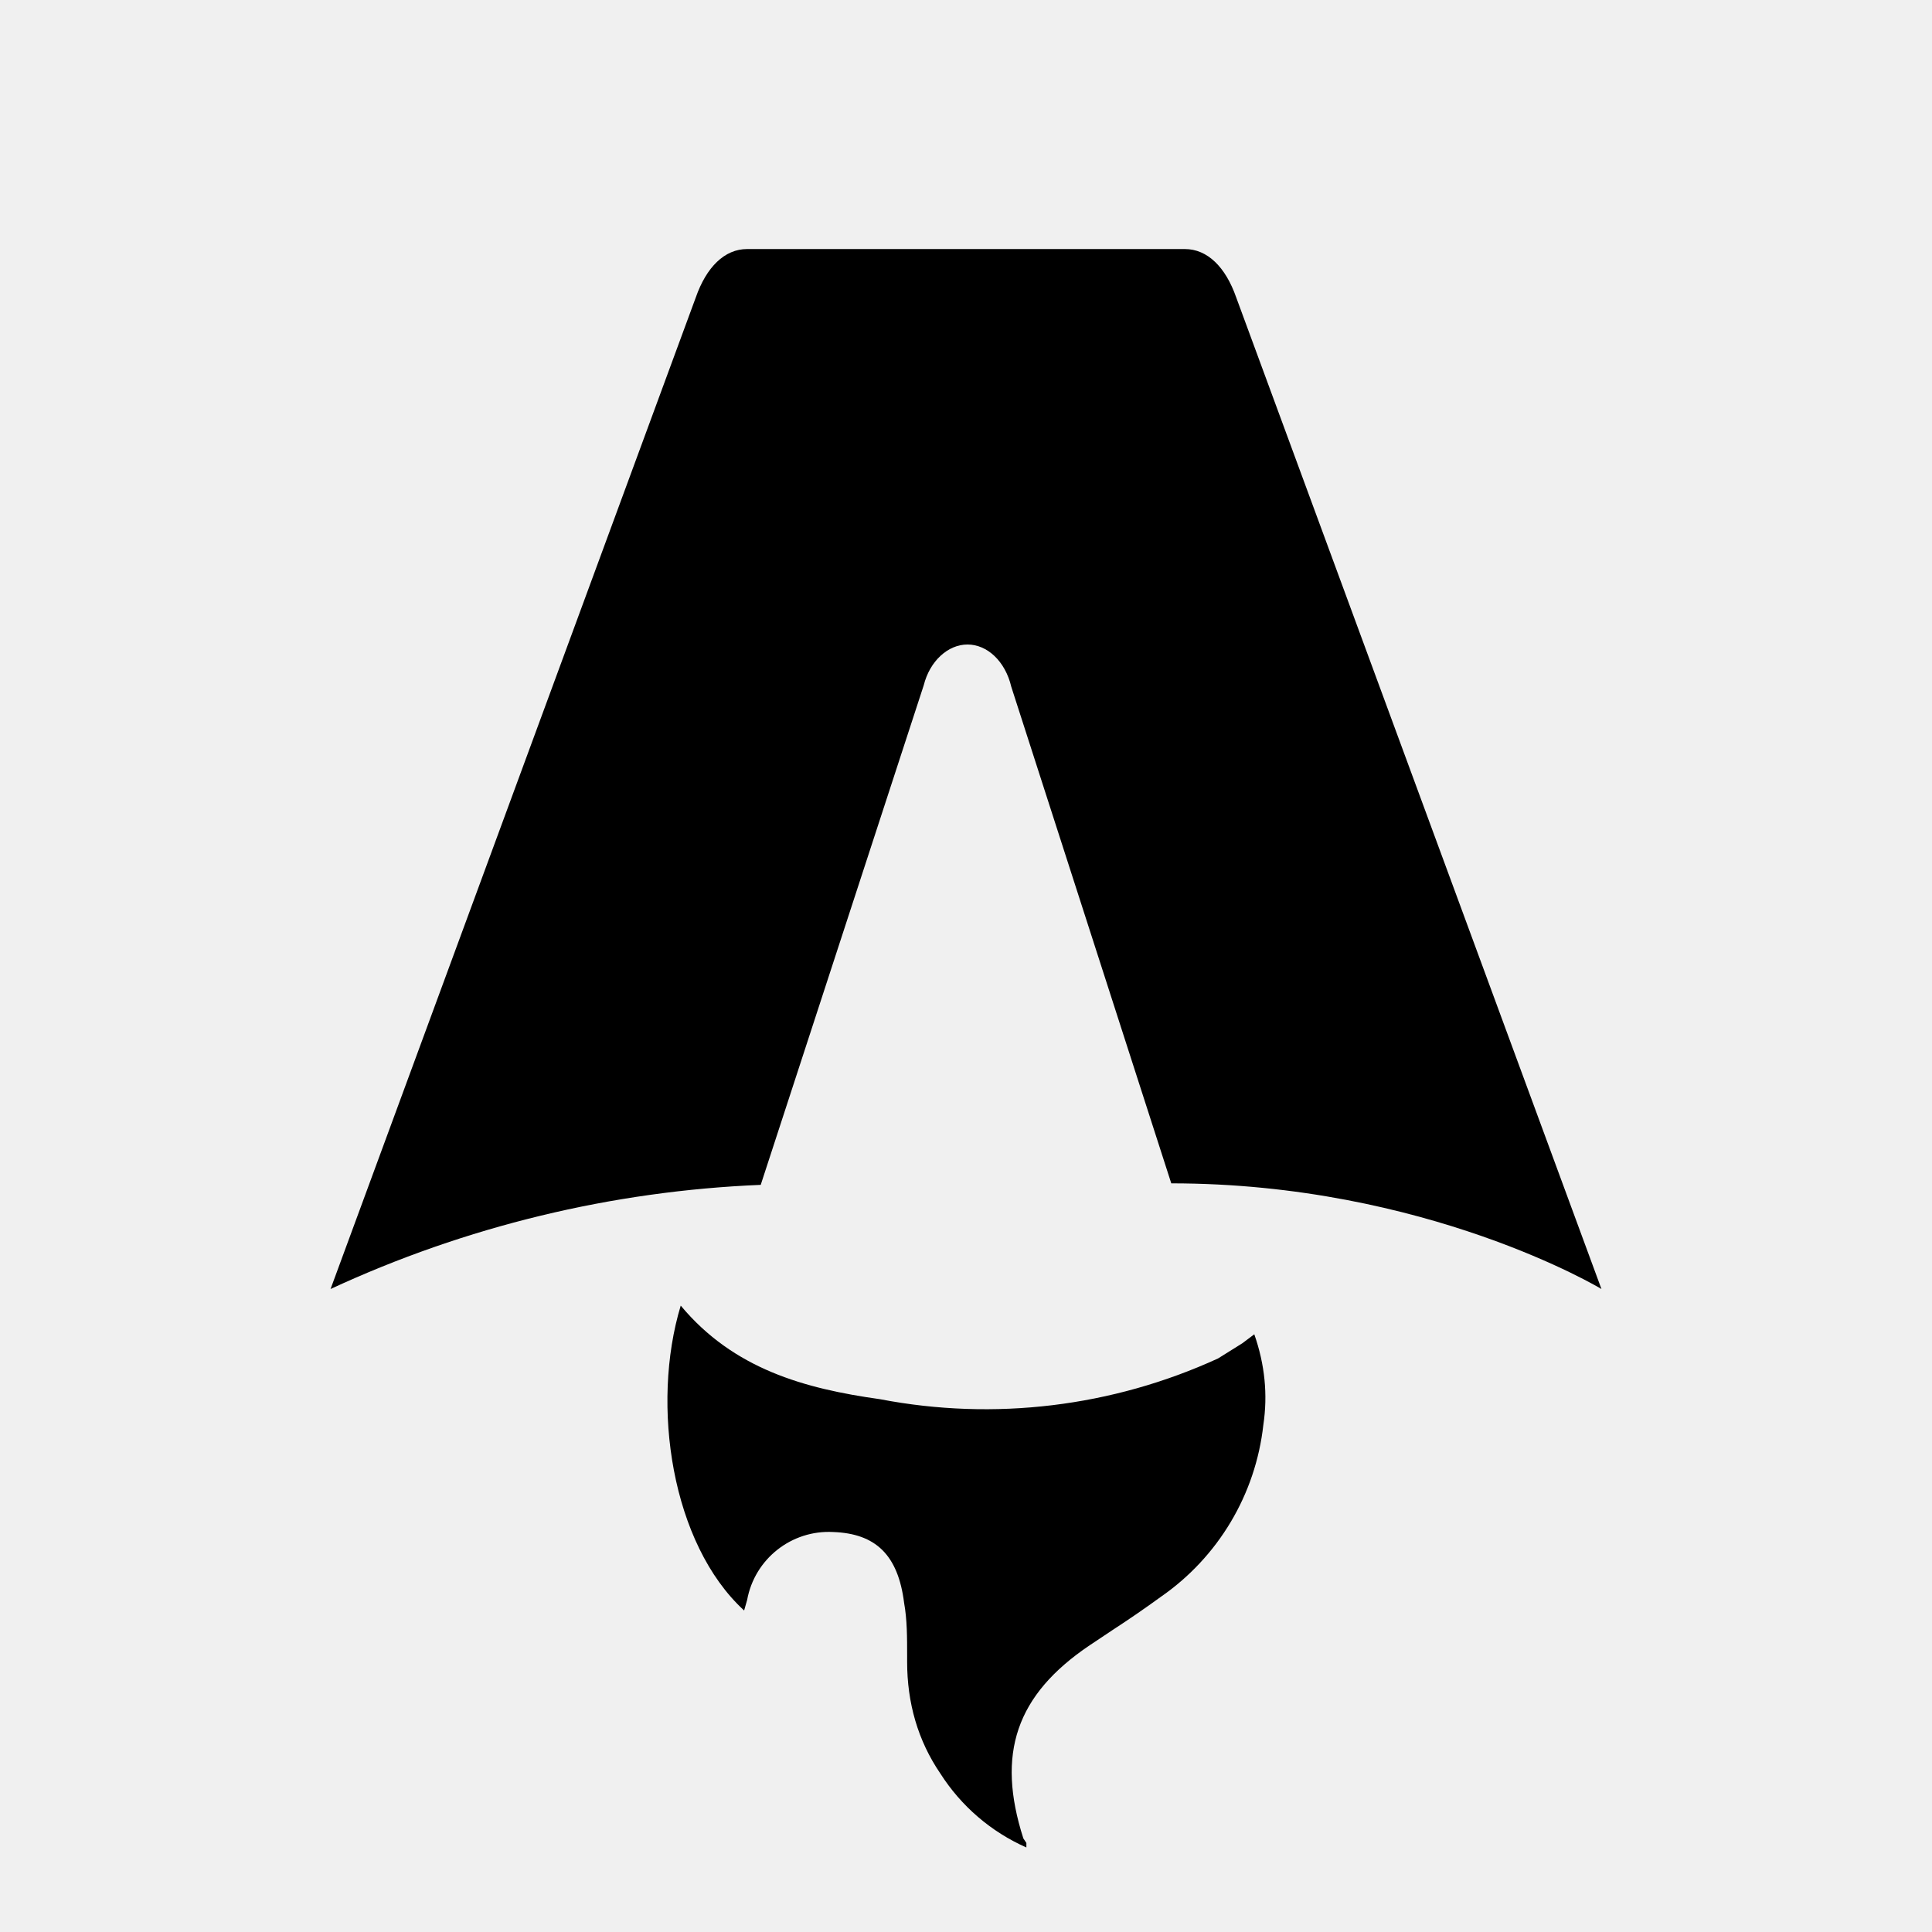
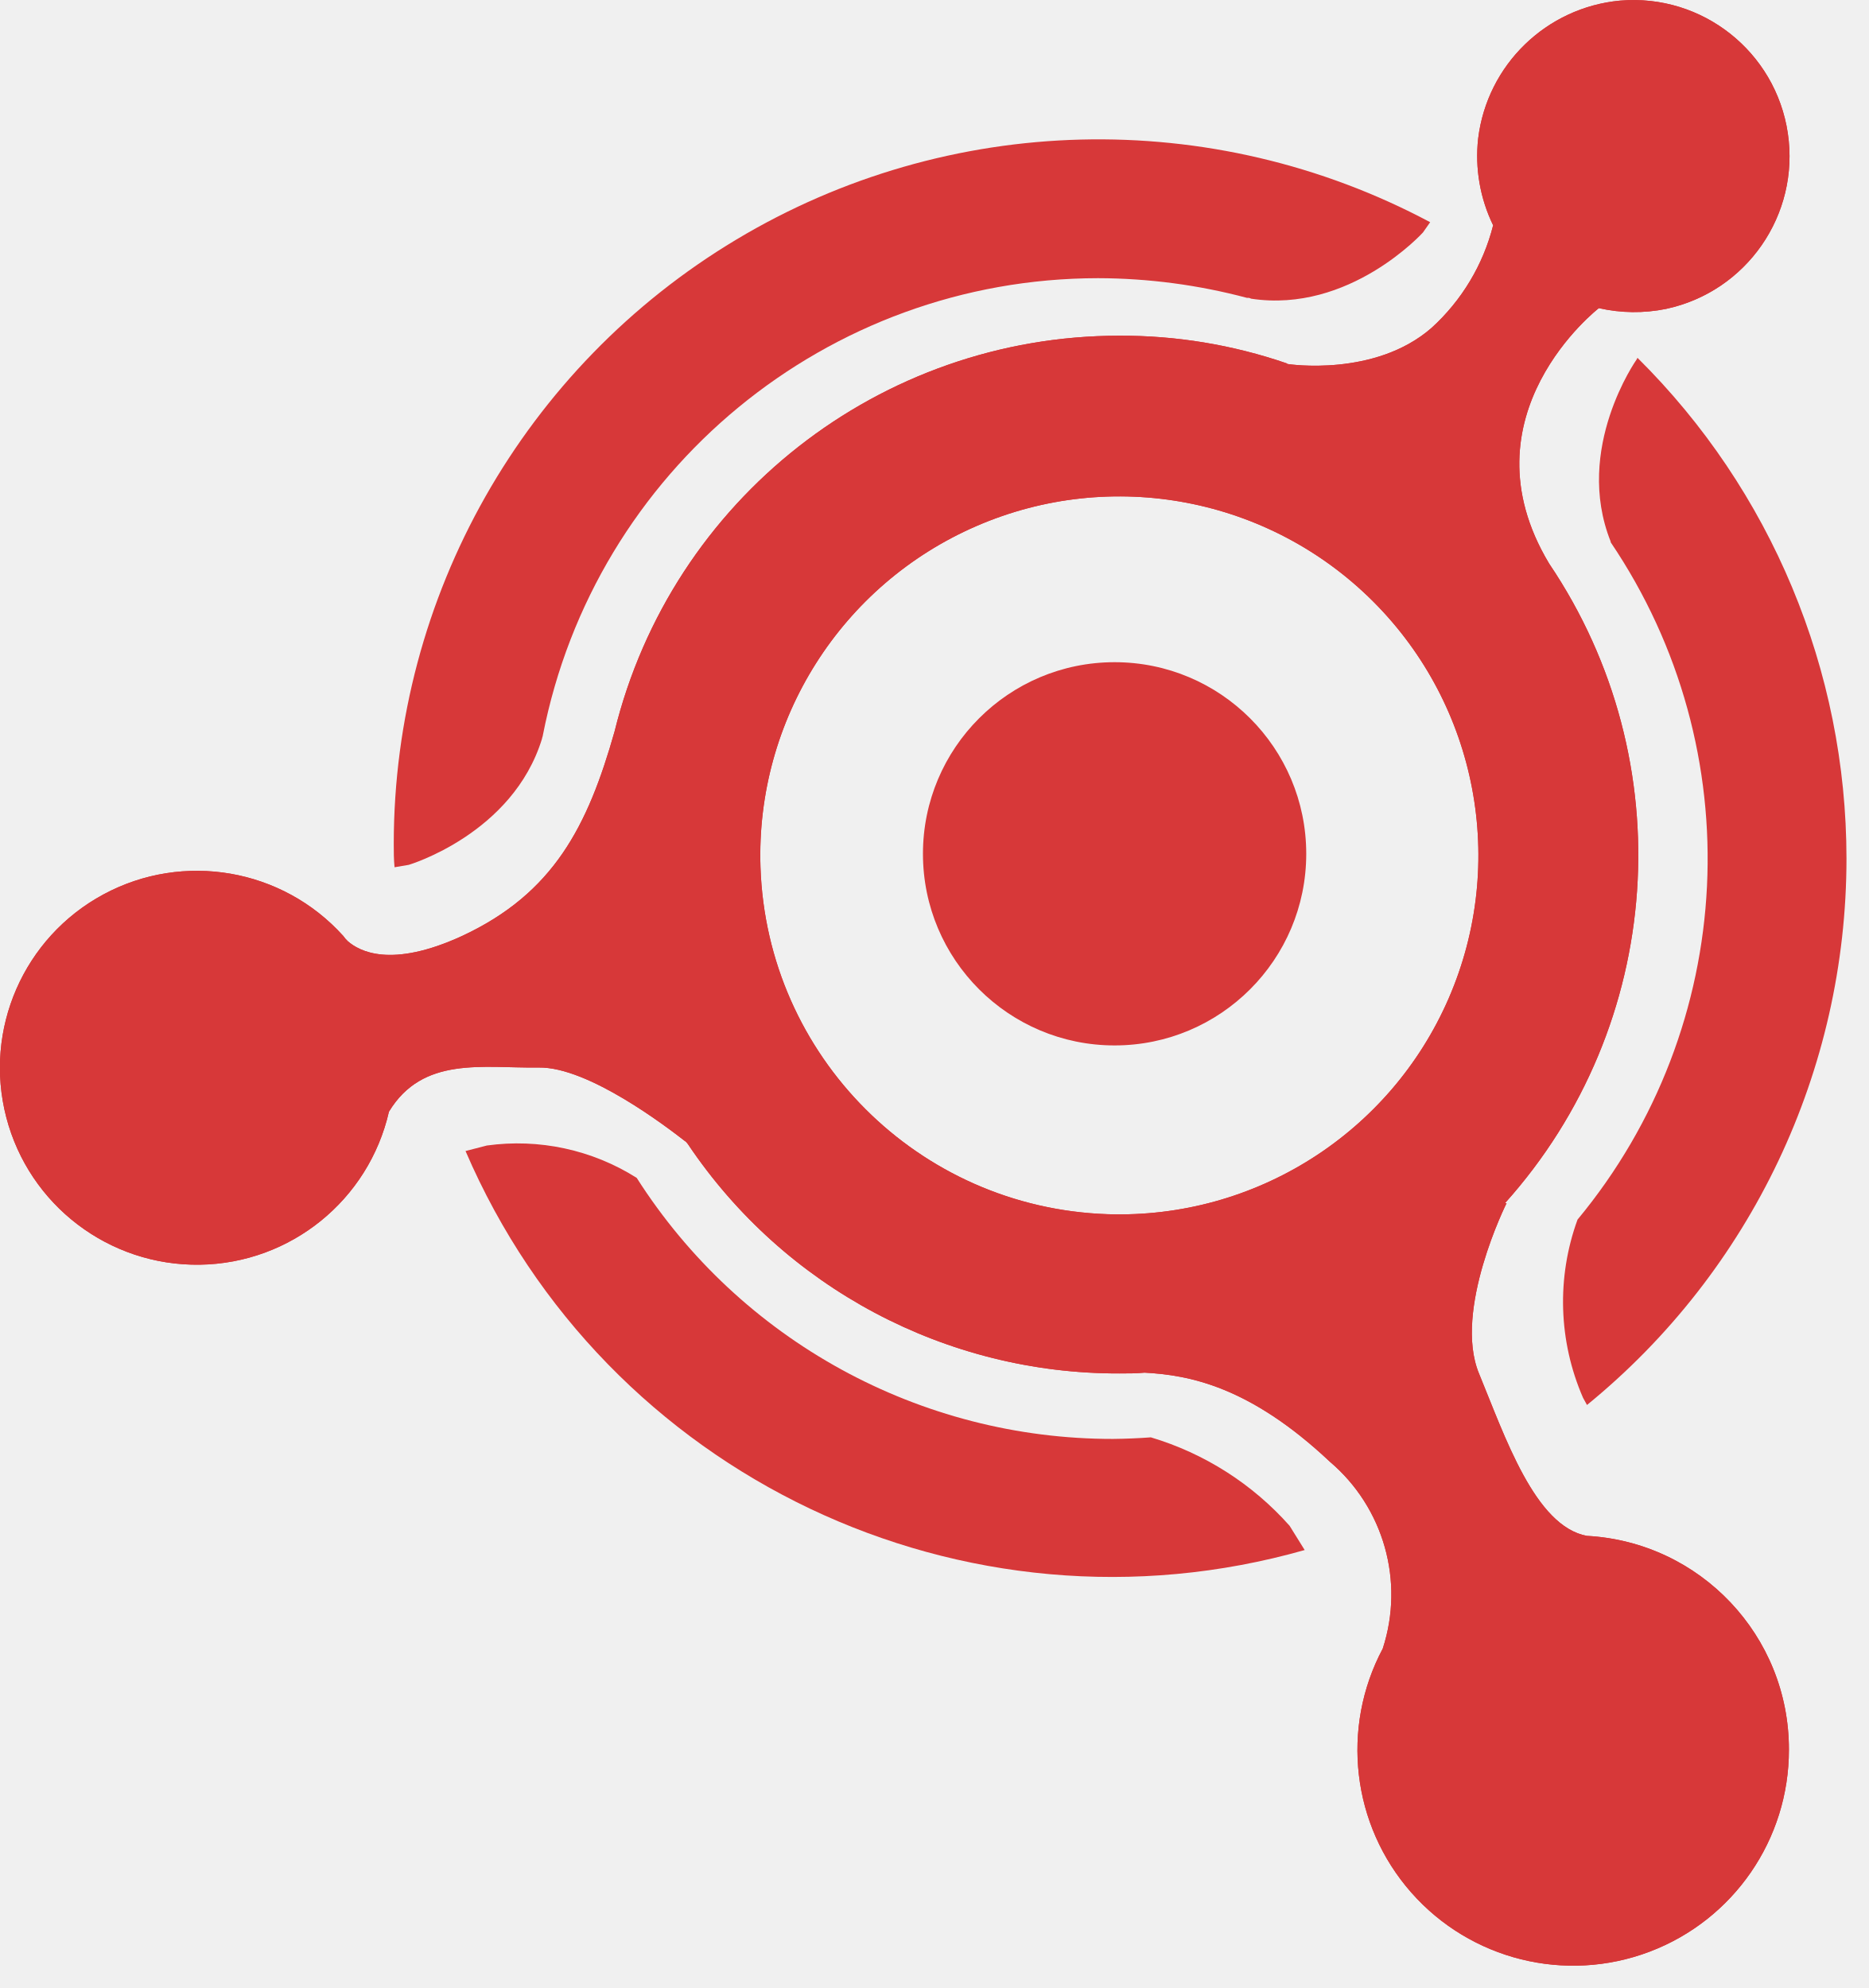
- <svg xmlns="http://www.w3.org/2000/svg" fill="none" viewBox="0 0 128 128">
-   <path d="M50.4 78.5a75.1 75.1 0 0 0-28.5 6.9l24.2-65.7c.7-2 1.9-3.2 3.4-3.2h29c1.5 0 2.7 1.2 3.4 3.2l24.2 65.7s-11.6-7-28.5-7L67 45.5c-.4-1.7-1.6-2.8-2.9-2.8-1.3 0-2.5 1.1-2.9 2.7L50.4 78.5Zm-1.1 28.2Zm-4.2-20.2c-2 6.6-.6 15.8 4.2 20.2a17.5 17.5 0 0 1 .2-.7 5.5 5.5 0 0 1 5.7-4.5c2.8.1 4.3 1.5 4.7 4.7.2 1.1.2 2.3.2 3.5v.4c0 2.7.7 5.2 2.2 7.4a13 13 0 0 0 5.7 4.9v-.3l-.2-.3c-1.8-5.6-.5-9.5 4.4-12.8l1.5-1a73 73 0 0 0 3.2-2.2 16 16 0 0 0 6.8-11.4c.3-2 .1-4-.6-6l-.8.6-1.6 1a37 37 0 0 1-22.4 2.7c-5-.7-9.7-2-13.2-6.2Z" />
-   <style>
-         path { fill: #000; }
-         @media (prefers-color-scheme: dark) {
-             path { fill: #FFF; }
-         }
-     </style>
+ <svg xmlns="http://www.w3.org/2000/svg" width="78" height="83" fill="none">
+   <path fill="#D73839" d="M46.528 43.647a8 8 0 1 0 0-16 8 8 0 0 0 0 16ZM22.626 30.84c0-.032.033-.1.033-.131a23.636 23.636 0 0 1 23.178-19.095c2.1.005 4.192.282 6.222.823a.247.247 0 0 1 .165.033c4.115.626 7.177-2.765 7.177-2.765l.3-.428A29.423 29.423 0 0 0 16.437 35.22c0 .329 0 .658.033.988l.593-.1s4.345-1.288 5.563-5.267Zm25.417 29.17a25.4 25.4 0 0 1-1.58.066 23.55 23.55 0 0 1-19.885-10.9 9.316 9.316 0 0 0-6.255-1.35l-.89.23a29.386 29.386 0 0 0 35.03 16.659l-.63-1.013a12.544 12.544 0 0 0-5.79-3.692ZM77.08 35.845a29.432 29.432 0 0 0-8.725-20.906l-.033.066s-2.634 3.72-1.086 7.605v.029a23.6 23.6 0 0 1-1.383 28.28 10.033 10.033 0 0 0 .23 7.44l.165.3A29.439 29.439 0 0 0 77.08 35.845Z" />
+   <path fill="#D73839" d="M66.249 64.125c-2.173-.4-3.424-4.148-4.51-6.782-1.086-2.634 1.152-7.111 1.152-7.111h-.066a21.76 21.76 0 0 0 1.844-26.7c-3.72-6.19 2.074-10.667 2.074-10.667.92.209 1.875.22 2.8.033A6.52 6.52 0 0 0 67.63.025a6.585 6.585 0 0 0-5.926 5.76 6.615 6.615 0 0 0 .626 3.622 8.658 8.658 0 0 1-2.568 4.28C57.393 15.76 53.77 15.2 53.77 15.2a.1.1 0 0 1-.066-.033 21.256 21.256 0 0 0-6.98-1.152 21.715 21.715 0 0 0-21.07 16.527c-1.12 3.952-2.54 6.75-6.354 8.53-3 1.383-4.313.626-4.774.23a1.422 1.422 0 0 1-.2-.23 8.223 8.223 0 1 0 1.91 7.342c1.416-2.337 3.918-1.811 6.255-1.844 2.074-.033 5.366 2.5 6.09 3.062.067.033.1.1.133.132a21.62 21.62 0 0 0 18.01 9.578c.363 0 .725 0 1.055-.033 1.844.1 4.379.56 7.737 3.72a7.278 7.278 0 0 1 2.206 7.8 9.006 9.006 0 1 0 16.955 4.214 8.92 8.92 0 0 0-8.43-8.92ZM31.746 36.207a14.988 14.988 0 1 1 14.486 14.486 15 15 0 0 1-14.486-14.486Z" />
+   <path fill="#D73839" d="M66.249 64.125c-2.173-.4-3.424-4.148-4.51-6.782-1.086-2.634 1.152-7.111 1.152-7.111h-.066a21.76 21.76 0 0 0 1.844-26.7c-3.72-6.19 2.074-10.667 2.074-10.667.92.209 1.875.22 2.8.033A6.52 6.52 0 0 0 67.63.025a6.585 6.585 0 0 0-5.926 5.76 6.615 6.615 0 0 0 .626 3.622 8.658 8.658 0 0 1-2.568 4.28C57.393 15.76 53.77 15.2 53.77 15.2a.1.1 0 0 1-.066-.033 21.256 21.256 0 0 0-6.98-1.152 21.715 21.715 0 0 0-21.07 16.527c-1.12 3.952-2.54 6.75-6.354 8.53-3 1.383-4.313.626-4.774.23a1.422 1.422 0 0 1-.2-.23 8.223 8.223 0 1 0 1.91 7.342c1.416-2.337 3.918-1.811 6.255-1.844 2.074-.033 5.366 2.5 6.09 3.062.067.033.1.1.133.132a21.62 21.62 0 0 0 18.01 9.578c.363 0 .725 0 1.055-.033 1.844.1 4.379.56 7.737 3.72a7.278 7.278 0 0 1 2.206 7.8 9.006 9.006 0 1 0 16.955 4.214 8.92 8.92 0 0 0-8.43-8.92ZM31.746 36.207a14.988 14.988 0 1 1 14.486 14.486 15 15 0 0 1-14.486-14.486Z" />
</svg>
